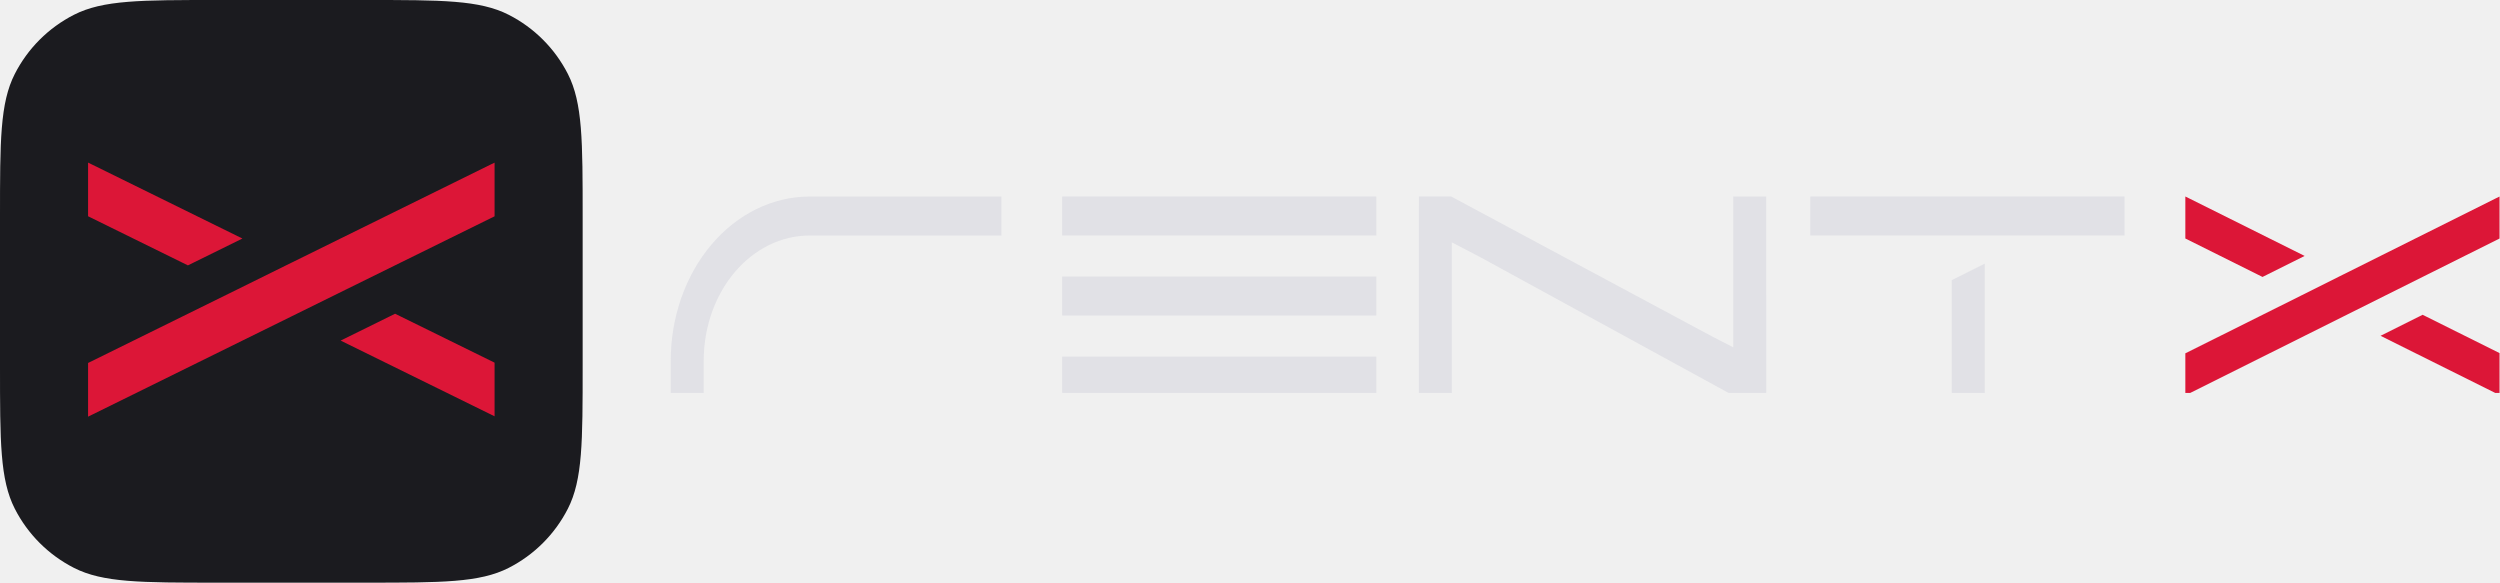
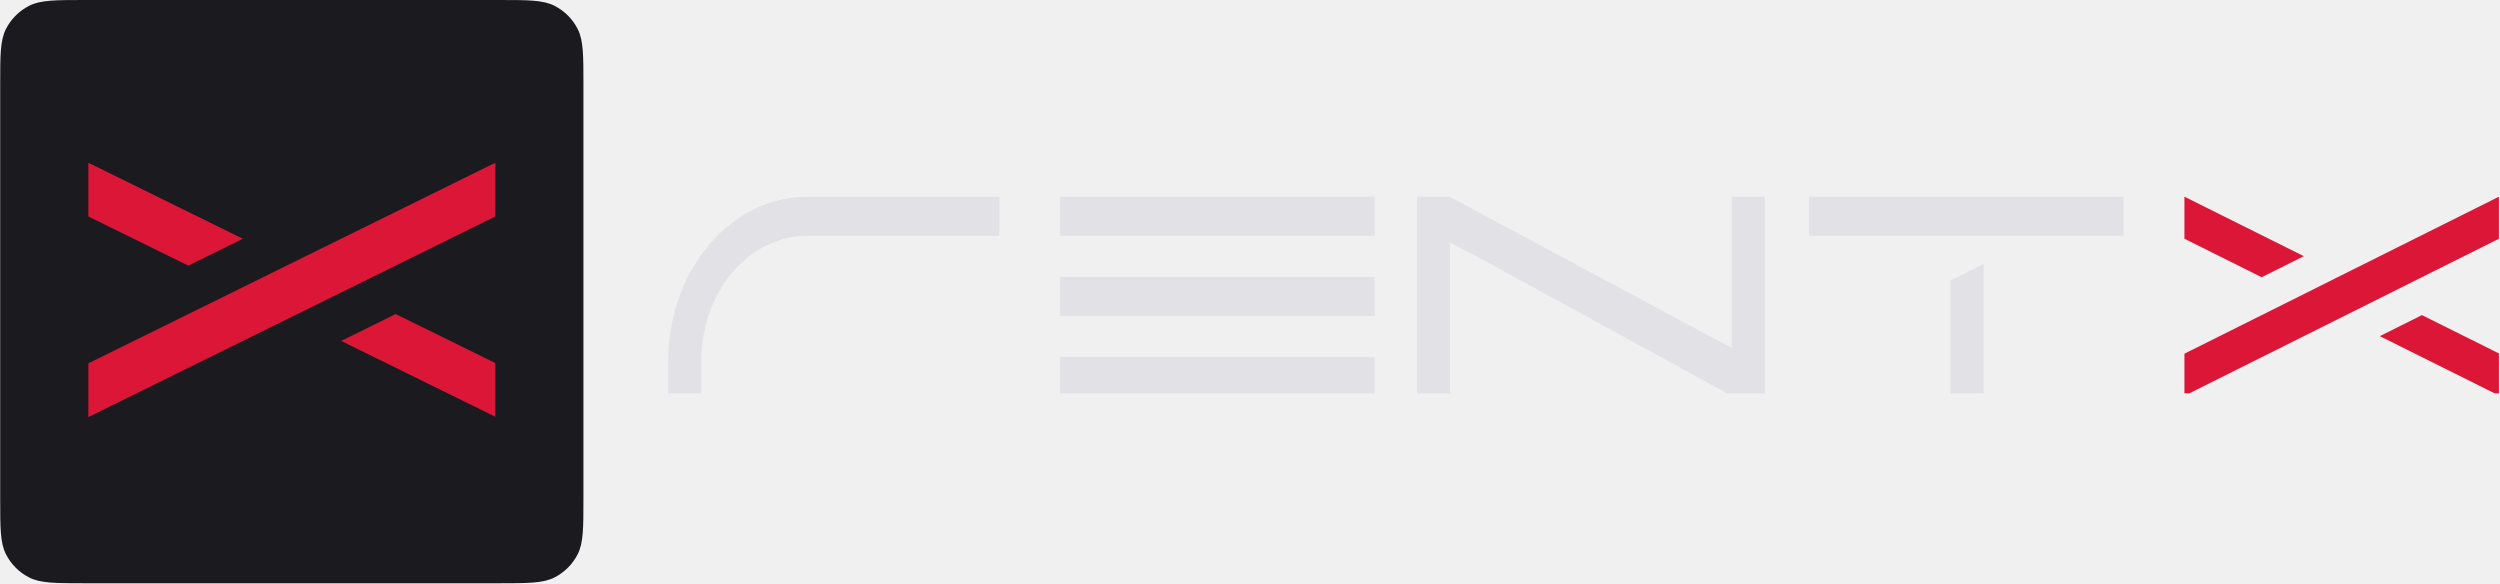
- <svg xmlns="http://www.w3.org/2000/svg" width="369" height="86" viewBox="0 0 369 86" fill="none">
-   <path d="M0 32C0 20.799 0 15.198 2.18 10.92C4.097 7.157 7.157 4.097 10.92 2.18C15.198 0 20.799 0 32 0H54C65.201 0 70.802 0 75.08 2.18C78.843 4.097 81.903 7.157 83.82 10.92C86 15.198 86 20.799 86 32V54C86 65.201 86 70.802 83.82 75.08C81.903 78.843 78.843 81.903 75.08 83.82C70.802 86 65.201 86 54 86H32C20.799 86 15.198 86 10.92 83.82C7.157 81.903 4.097 78.843 2.18 75.08C0 70.802 0 65.201 0 54V32Z" fill="#1B1B1F" />
-   <path fill-rule="evenodd" clip-rule="evenodd" d="M35.78 35.207L13.63 24.307L13 24V31.919L27.736 39.17L35.78 35.207ZM73 61.447V53.528L58.317 46.307L50.279 50.27L73 61.447ZM72.376 24.306L73 24.008V31.926L51.067 42.734L43.03 46.698L13 61.5V53.574L34.985 42.742L43.023 38.771H43.03L72.376 24.306Z" fill="#DC1637" />
-   <g clip-path="url(#clip0_210_161)">
-     <path fill-rule="evenodd" clip-rule="evenodd" d="M203.148 29.003H156.776V34.757H203.148V29.003ZM203.148 40.817H156.776V46.571H203.148V40.817ZM156.776 52.631H203.148V58.385H156.776V52.631Z" fill="#E1E1E6" />
-     <path fill-rule="evenodd" clip-rule="evenodd" d="M267.202 29.003H313.574V34.757H267.202V29.003ZM292.948 58.385V38.914L292.695 39.04L288.081 41.344V58.385H292.948Z" fill="#E1E1E6" />
-     <path fill-rule="evenodd" clip-rule="evenodd" d="M323.044 29.243L340.163 37.775L333.946 40.877L322.557 35.201V29.003L323.044 29.243ZM368.93 52.115V58.313L351.368 49.565L357.58 46.463L368.93 52.115ZM368.93 35.207V29.009L368.448 29.243L345.766 40.565H345.761L339.549 43.673L322.557 52.151V58.355L345.766 46.769L351.978 43.667L368.93 35.207Z" fill="#DC1637" />
-     <path d="M103.867 58.409H99V53.231C99.003 46.811 101.16 40.654 104.999 36.113C108.837 31.572 114.043 29.017 119.473 29.009H147.808V34.763H119.473C115.337 34.769 111.371 36.714 108.446 40.172C105.52 43.629 103.874 48.317 103.867 53.207V58.409Z" fill="#E1E1E6" />
-     <path fill-rule="evenodd" clip-rule="evenodd" d="M214.189 29H209.428V30.378L209.426 30.382L209.425 31.86C209.424 32.885 209.423 33.907 209.426 34.409V58.409H214.293V35.772L218.479 37.954L255.831 58.375V58.385H255.849L255.893 58.409H260.701V53.776L260.699 53.775V43.547L260.69 43.551V29.009H255.823V51.259L252.73 49.672L214.189 29Z" fill="#E1E1E6" />
+ <svg xmlns="http://www.w3.org/2000/svg" width="943" height="220" viewBox="0 0 943 220" fill="none">
+   <path d="M0.072 32C0.072 20.799 0.072 15.198 2.252 10.92C4.17 7.157 7.229 4.097 10.992 2.18C15.271 0 20.871 0 32.072 0H188.072C199.273 0 204.874 0 209.152 2.18C212.915 4.097 215.975 7.157 217.892 10.92C220.072 15.198 220.072 20.799 220.072 32V188C220.072 199.201 220.072 204.802 217.892 209.08C215.975 212.843 212.915 215.903 209.152 217.82C204.874 220 199.273 220 188.072 220H32.072C20.871 220 15.271 220 10.992 217.82C7.229 215.903 4.17 212.843 2.252 209.08C0.072 204.802 0.072 199.201 0.072 188V32Z" fill="#1B1B1F" />
+   <path fill-rule="evenodd" clip-rule="evenodd" d="M91.602 90.064L34.941 62.18L33.328 61.395V81.652L71.024 100.203L91.602 90.064ZM186.816 157.189V136.932L149.254 118.46L128.693 128.598L186.816 157.189ZM185.221 62.179L186.816 61.414V81.671L130.709 109.321L110.148 119.459L33.328 157.325V137.049L89.57 109.34L110.131 99.183H110.148L185.221 62.179Z" fill="#DC1637" />
+   <g clip-path="url(#clip0_698_214)">
+     <path fill-rule="evenodd" clip-rule="evenodd" d="M518.497 74.193H399.871V88.913H518.497V74.193ZM518.497 104.415H399.871V119.135H518.497V104.415ZM399.871 134.637H518.497V149.356H399.871V134.637Z" fill="#E1E1E6" />
+     <path fill-rule="evenodd" clip-rule="evenodd" d="M682.356 74.193H800.983V88.913H682.356V74.193ZM748.219 149.356V99.548L747.57 99.87L735.768 105.764V149.356H748.219Z" fill="#E1E1E6" />
+     <path fill-rule="evenodd" clip-rule="evenodd" d="M825.209 74.807L869 96.633L853.096 104.568L823.962 90.049V74.193L825.209 74.807ZM942.591 133.317V149.173L897.664 126.794L913.556 118.858L942.591 133.317ZM942.591 90.064V74.209L941.357 74.807L883.334 103.77H883.321L867.43 111.721L823.962 133.409V149.279L883.334 119.641L899.224 111.706L942.591 90.064Z" fill="#DC1637" />
+     <path d="M264.523 149.418H252.072V136.172C252.079 119.749 257.598 104 267.417 92.383C277.237 80.765 290.554 74.229 304.446 74.209H376.93V88.928H304.446C293.864 88.945 283.72 93.92 276.236 102.765C268.752 111.609 264.54 123.601 264.523 136.111V149.418Z" fill="#E1E1E6" />
+     <path fill-rule="evenodd" clip-rule="evenodd" d="M546.742 74.186H534.562V77.71L534.557 77.721L534.555 81.501C534.553 84.124 534.551 86.738 534.557 88.023V149.418H547.008V91.509L557.716 97.091L653.269 149.332V149.357H653.315L653.428 149.418H665.727V137.567L665.72 137.565V111.399L665.699 111.41V74.209H653.248V131.127L645.336 127.069L546.742 74.186Z" fill="#E1E1E6" />
  </g>
  <defs>
-     <clipPath id="clip0_210_161">
-       <rect width="270" height="30" fill="white" transform="translate(99 28)" />
+     <clipPath id="clip0_698_214">
+       <rect width="690.698" height="76.744" fill="white" transform="translate(252.072 71.6279)" />
    </clipPath>
  </defs>
</svg>
